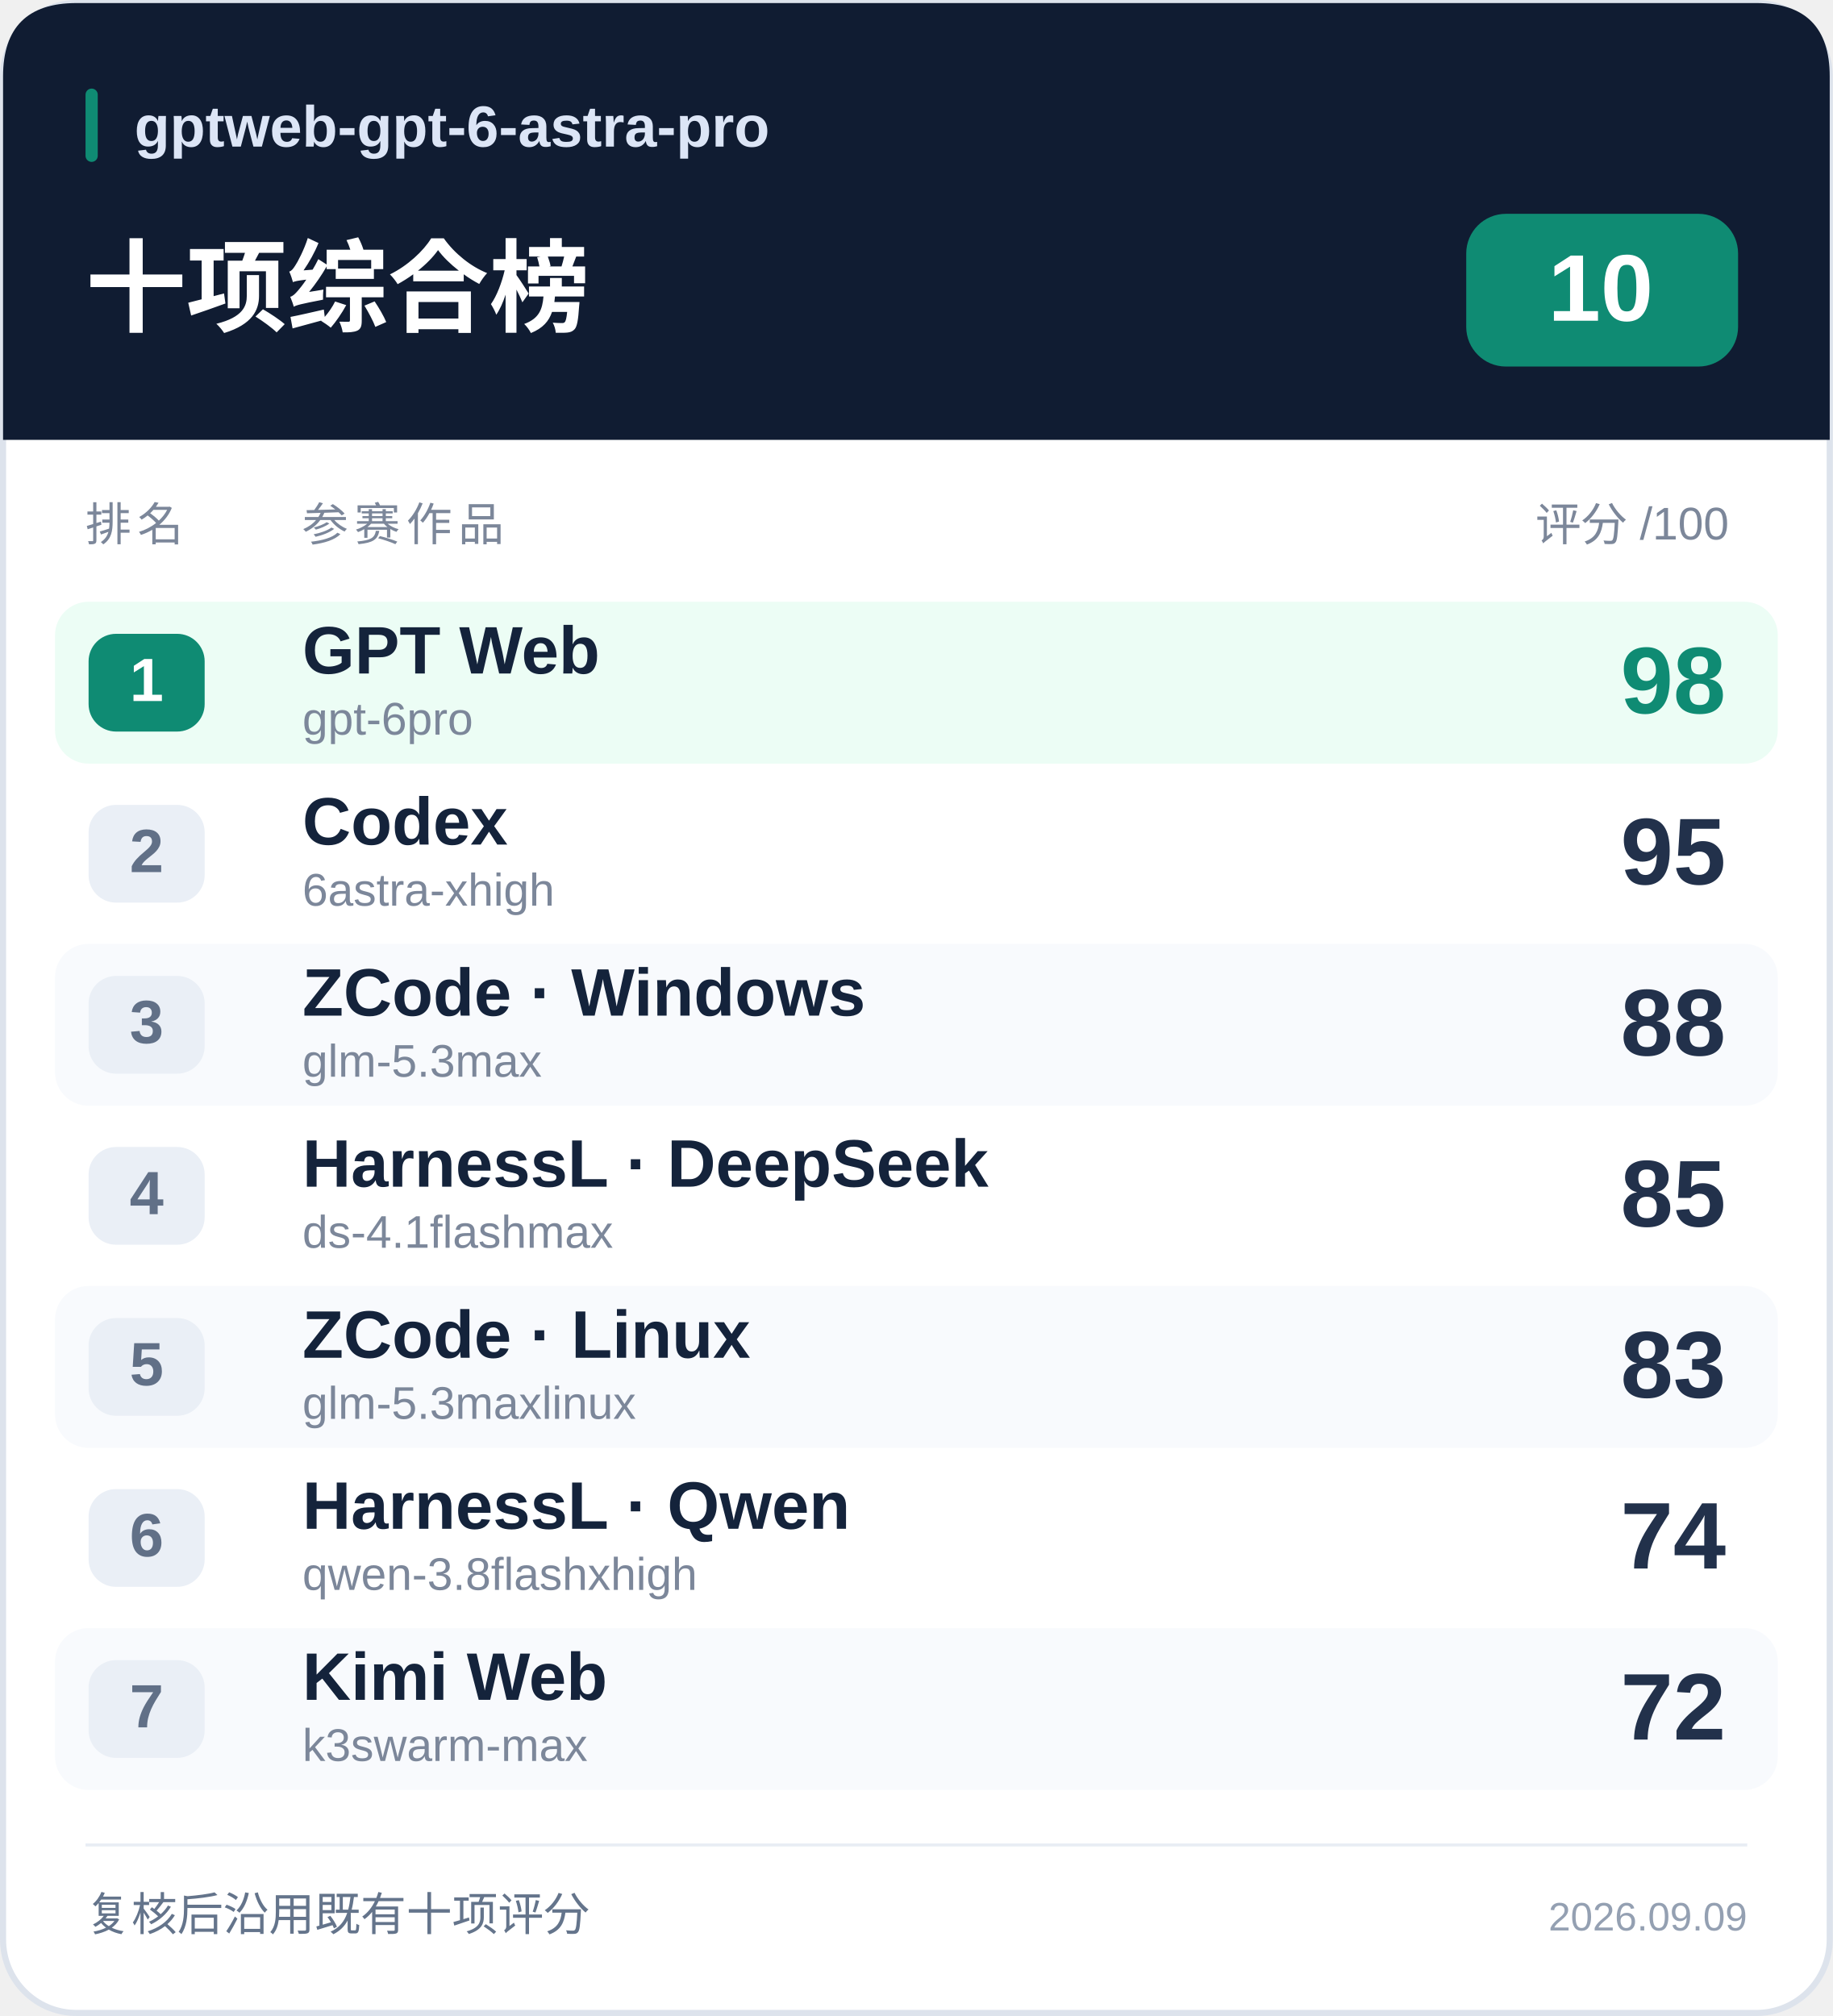
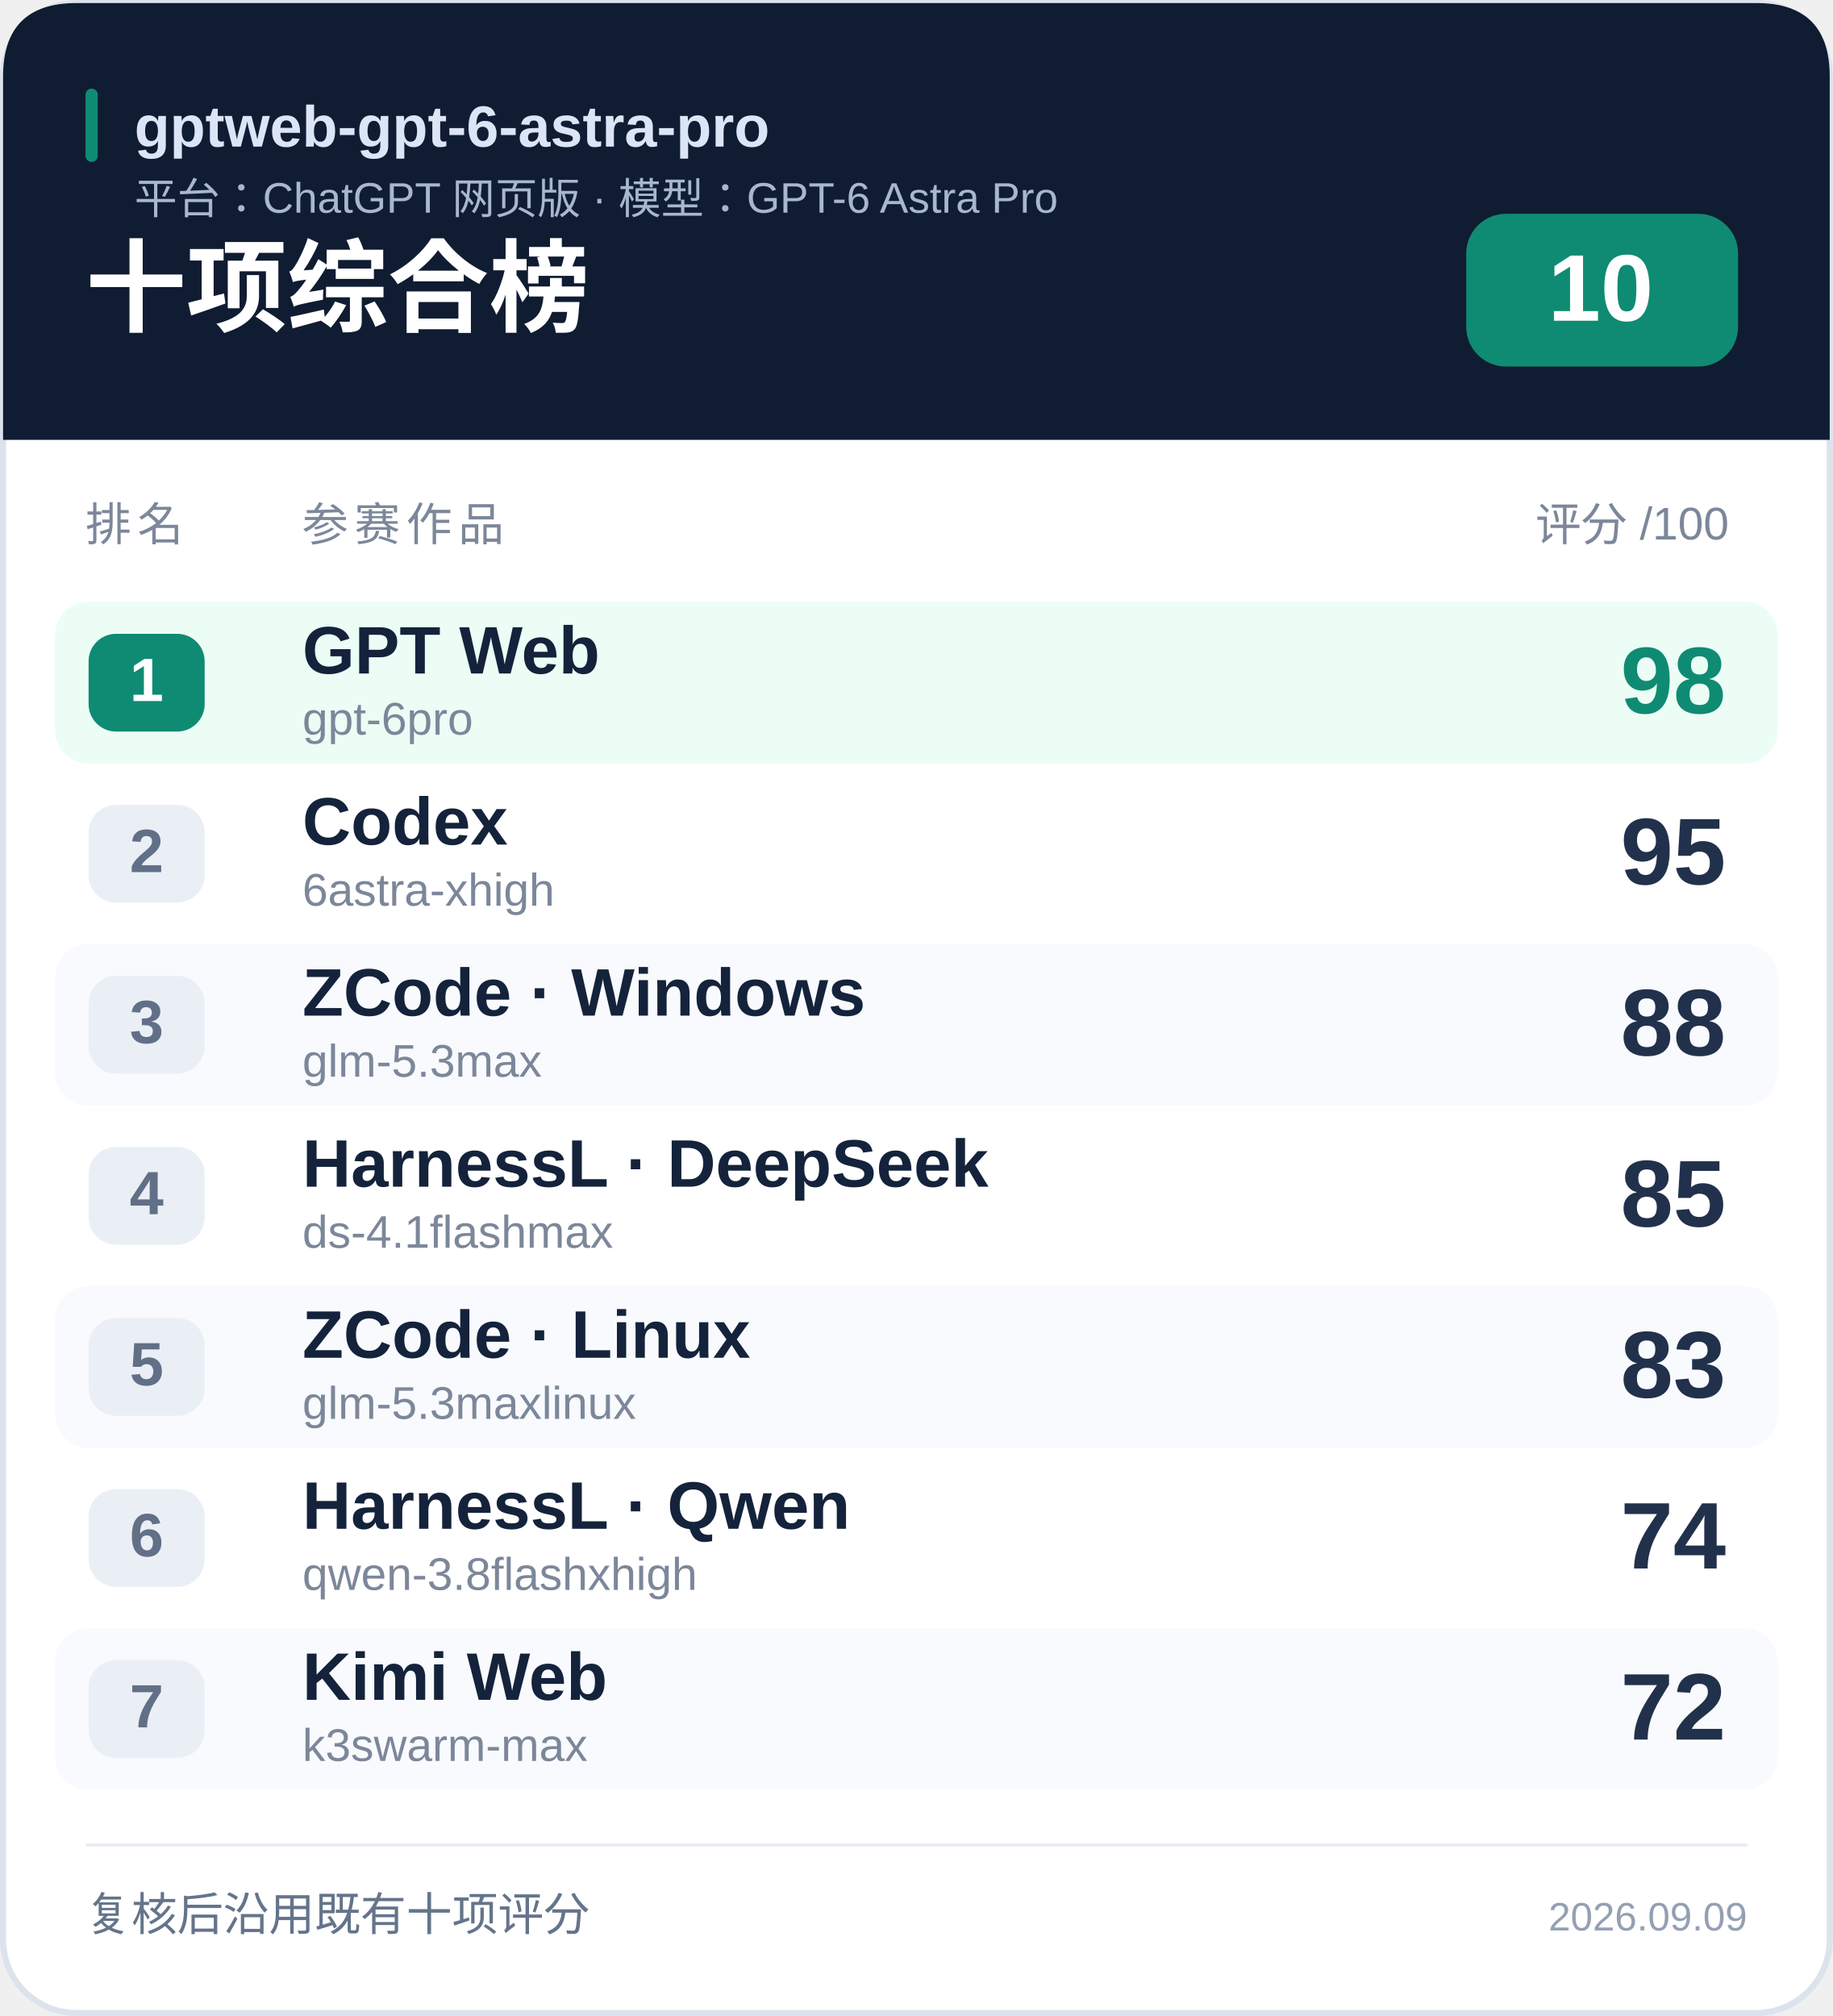
<svg xmlns="http://www.w3.org/2000/svg" font-family="Segoe UI, Microsoft YaHei, Arial, sans-serif" width="600" height="660" viewBox="0 0 600 660" role="img" aria-labelledby="title desc">
  <rect x="1" y="1" width="598" height="658" rx="24" fill="#FFFFFF" stroke="#DDE3EC" stroke-width="2" />
  <path d="M25 1 H575 Q599 1 599 25 V144 H1 V25 Q1 1 25 1Z" fill="#101C32" />
  <rect x="28" y="29" width="4" height="24" rx="2" fill="#0F8B73" />
  <text x="44" y="48" fill="#DCE5F6" font-size="19" font-weight="600">gptweb-gpt-6-astra-pro</text>
+   <text x="44" y="70" fill="#A8B7CE" font-size="14">平台：ChatGPT 网页版 · 模型：GPT-6 Astra Pro</text>
  <text x="28" y="106" fill="#FFFFFF" font-size="33" font-weight="700">十项综合榜</text>
  <rect x="480" y="70" width="89" height="50" rx="13" fill="#0F8B73" />
  <text x="524" y="105" fill="#FFFFFF" font-size="31" font-weight="700" text-anchor="middle">10</text>
  <text x="28" y="177" fill="#7C879A" font-size="15" letter-spacing="2">排名</text>
  <text x="99" y="177" fill="#7C879A" font-size="15" letter-spacing="2">参赛作品</text>
  <text x="566" y="177" fill="#7C879A" font-size="15" text-anchor="end">评分 /100</text>
  <rect x="18" y="197" width="564" height="53" rx="11" fill="#ECFDF5" />
  <rect x="29" y="207.5" width="38" height="32" rx="9" fill="#0F8B73" />
  <text x="48" y="229.5" text-anchor="middle" fill="#FFFFFF" font-size="20" font-weight="700">1</text>
  <text x="99" y="220.5" fill="#14233B" font-size="22" font-weight="600">GPT Web</text>
  <text x="99" y="240.5" fill="#7C879A" font-size="15">gpt-6pro</text>
  <text x="565" y="233.5" text-anchor="end" fill="#0F8B73" font-size="31" font-weight="700">98</text>
  <rect x="18" y="253" width="564" height="53" rx="11" fill="#FFFFFF" />
  <rect x="29" y="263.5" width="38" height="32" rx="9" fill="#EAEFF6" />
  <text x="48" y="285.5" text-anchor="middle" fill="#617087" font-size="20" font-weight="700">2</text>
  <text x="99" y="276.5" fill="#14233B" font-size="22" font-weight="600">Codex</text>
  <text x="99" y="296.5" fill="#7C879A" font-size="15">6astra-xhigh</text>
  <text x="565" y="289.5" text-anchor="end" fill="#22314B" font-size="31" font-weight="700">95</text>
  <rect x="18" y="309" width="564" height="53" rx="11" fill="#F8FAFD" />
  <rect x="29" y="319.5" width="38" height="32" rx="9" fill="#EAEFF6" />
  <text x="48" y="341.5" text-anchor="middle" fill="#617087" font-size="20" font-weight="700">3</text>
  <text x="99" y="332.5" fill="#14233B" font-size="22" font-weight="600">ZCode · Windows</text>
  <text x="99" y="352.5" fill="#7C879A" font-size="15">glm-5.3max</text>
  <text x="565" y="345.5" text-anchor="end" fill="#22314B" font-size="31" font-weight="700">88</text>
  <rect x="18" y="365" width="564" height="53" rx="11" fill="#FFFFFF" />
  <rect x="29" y="375.5" width="38" height="32" rx="9" fill="#EAEFF6" />
  <text x="48" y="397.5" text-anchor="middle" fill="#617087" font-size="20" font-weight="700">4</text>
  <text x="99" y="388.5" fill="#14233B" font-size="22" font-weight="600">HarnessL · DeepSeek</text>
  <text x="99" y="408.5" fill="#7C879A" font-size="15">ds-4.1flashmax</text>
  <text x="565" y="401.5" text-anchor="end" fill="#22314B" font-size="31" font-weight="700">85</text>
  <rect x="18" y="421" width="564" height="53" rx="11" fill="#F8FAFD" />
  <rect x="29" y="431.5" width="38" height="32" rx="9" fill="#EAEFF6" />
  <text x="48" y="453.5" text-anchor="middle" fill="#617087" font-size="20" font-weight="700">5</text>
  <text x="99" y="444.5" fill="#14233B" font-size="22" font-weight="600">ZCode · Linux</text>
  <text x="99" y="464.5" fill="#7C879A" font-size="15">glm-5.3maxlinux</text>
  <text x="565" y="457.5" text-anchor="end" fill="#22314B" font-size="31" font-weight="700">83</text>
  <rect x="18" y="477" width="564" height="53" rx="11" fill="#FFFFFF" />
  <rect x="29" y="487.5" width="38" height="32" rx="9" fill="#EAEFF6" />
  <text x="48" y="509.5" text-anchor="middle" fill="#617087" font-size="20" font-weight="700">6</text>
  <text x="99" y="500.5" fill="#14233B" font-size="22" font-weight="600">HarnessL · Qwen</text>
  <text x="99" y="520.5" fill="#7C879A" font-size="15">qwen-3.8flashxhigh</text>
  <text x="565" y="513.5" text-anchor="end" fill="#22314B" font-size="31" font-weight="700">74</text>
  <rect x="18" y="533" width="564" height="53" rx="11" fill="#F8FAFD" />
  <rect x="29" y="543.5" width="38" height="32" rx="9" fill="#EAEFF6" />
  <text x="48" y="565.5" text-anchor="middle" fill="#617087" font-size="20" font-weight="700">7</text>
  <text x="99" y="556.5" fill="#14233B" font-size="22" font-weight="600">Kimi Web</text>
  <text x="99" y="576.5" fill="#7C879A" font-size="15">k3swarm-max</text>
  <text x="565" y="569.5" text-anchor="end" fill="#22314B" font-size="31" font-weight="700">72</text>
  <path d="M28 604 H572" stroke="#E8EDF4" />
  <text x="28" y="632" fill="#64748B" font-size="15">复核后沿用既有十项评分</text>
  <text x="572" y="632" text-anchor="end" fill="#94A0B2" font-size="13">2026.09.09</text>
</svg>
